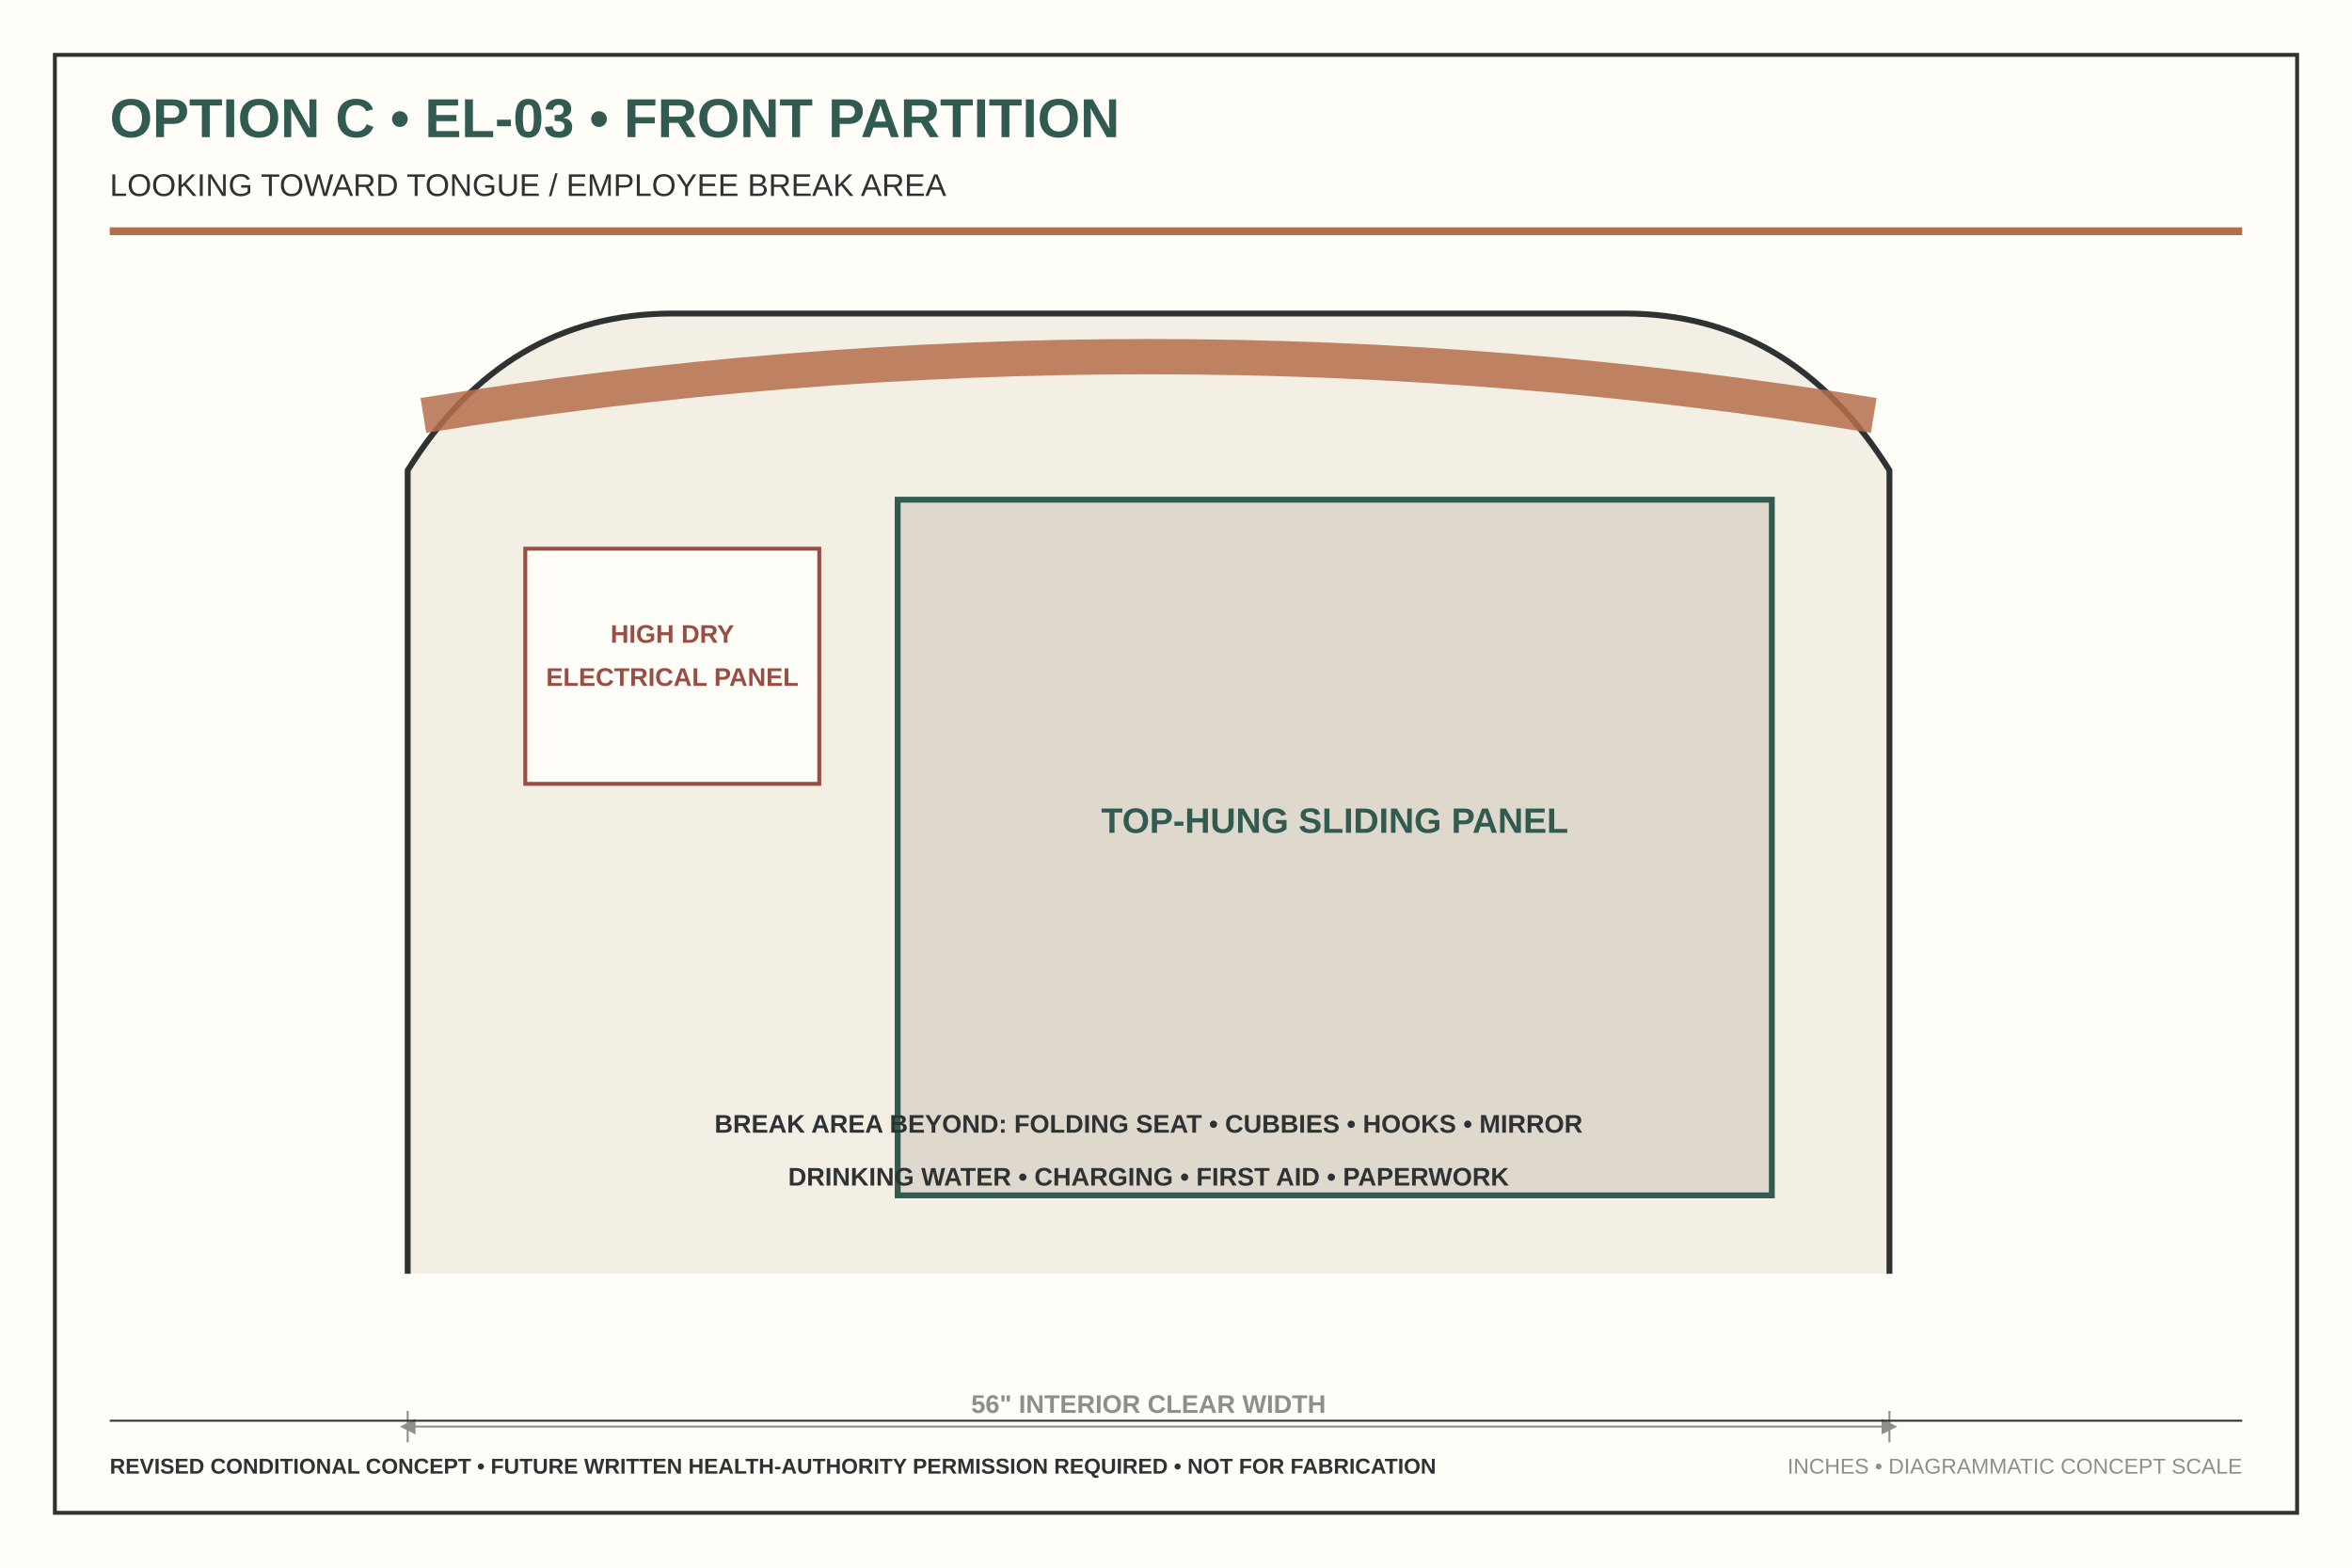
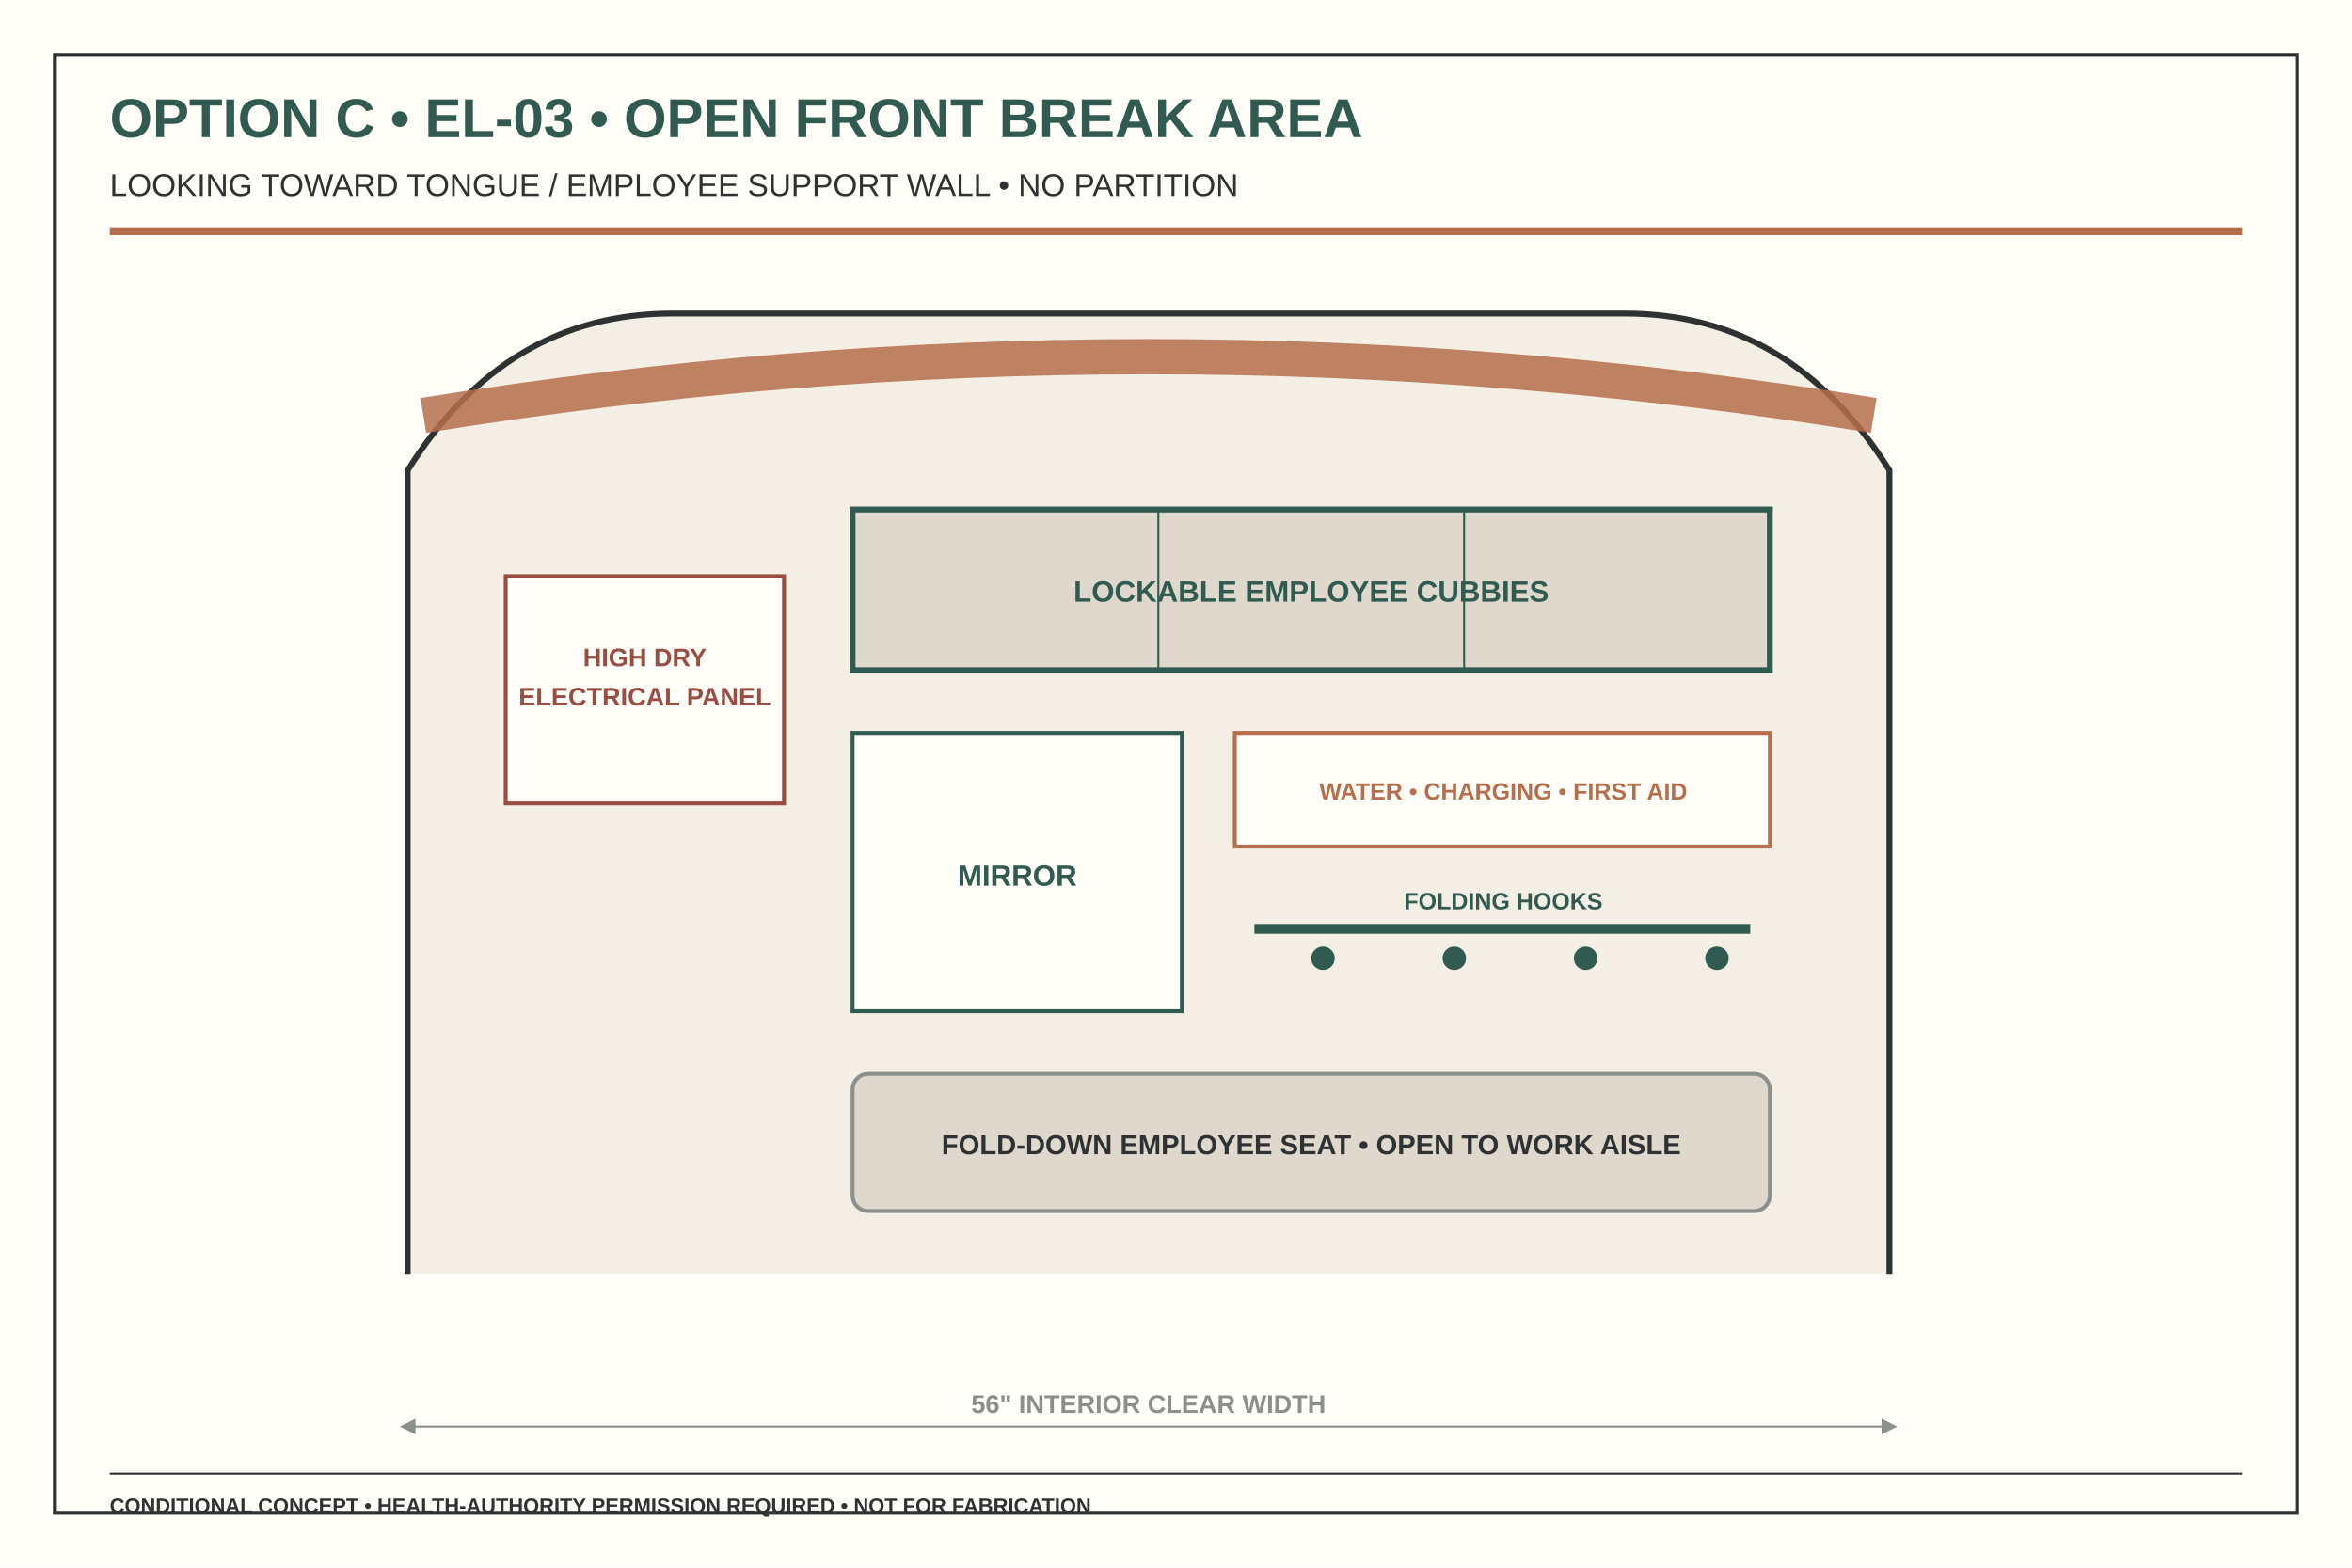
<svg xmlns="http://www.w3.org/2000/svg" width="1200" height="800" viewBox="0 0 1200 800" role="img" aria-labelledby="title desc">
-   <rect width="1200" height="800" fill="#FFFDF8" />
-   <rect x="28" y="28" width="1144" height="744" fill="none" stroke="#2E3232" stroke-width="2" />
-   <text x="56" y="70" font-family="Arial,Helvetica,sans-serif" font-size="28" text-anchor="start" font-weight="700" fill="#315B50">OPTION C • EL-03 • FRONT PARTITION</text>
-   <text x="56" y="100" font-family="Arial,Helvetica,sans-serif" font-size="16" text-anchor="start" font-weight="400" fill="#2E3232">LOOKING TOWARD TONGUE / EMPLOYEE BREAK AREA</text>
-   <line x1="56" y1="118" x2="1144" y2="118" stroke="#B56F4C" stroke-width="4" />
  <defs>
    <marker id="arrow" markerWidth="8" markerHeight="8" refX="4" refY="4" orient="auto-start-reverse">
      <path d="M0,0 L8,4 L0,8 z" fill="#8B908D" />
    </marker>
-     <pattern id="hatch" width="10" height="10" patternUnits="userSpaceOnUse" patternTransform="rotate(45)">
-       <line x1="0" y1="0" x2="0" y2="10" stroke="#8B908D" stroke-width="2" />
-     </pattern>
  </defs>
-   <path d="M 208 650 L 208 240 Q 258 160 343 160 L 829 160 Q 914 160 964 240 L 964 650" fill="#F4EFE5" stroke="#2E3232" stroke-width="3" />
-   <path d="M 216 212 Q 586 152 956 212" fill="none" stroke="#B56F4C" stroke-width="18" opacity="0.85" />
-   <rect x="268" y="280" width="150" height="120" fill="#FFFDF8" stroke="#9A4D43" stroke-width="2" />
-   <text x="343" y="328" font-family="Arial,Helvetica,sans-serif" font-size="13" text-anchor="middle" font-weight="700" fill="#9A4D43">HIGH DRY</text>
-   <text x="343" y="350" font-family="Arial,Helvetica,sans-serif" font-size="13" text-anchor="middle" font-weight="700" fill="#9A4D43">ELECTRICAL PANEL</text>
-   <rect x="458" y="255" width="446" height="355" fill="#DED8CD" stroke="#315B50" stroke-width="3" />
-   <text x="681" y="425" font-family="Arial,Helvetica,sans-serif" font-size="18" text-anchor="middle" font-weight="700" fill="#315B50">TOP-HUNG SLIDING PANEL</text>
-   <text x="586" y="578" font-family="Arial,Helvetica,sans-serif" font-size="13" text-anchor="middle" font-weight="700" fill="#2E3232">BREAK AREA BEYOND: FOLDING SEAT • CUBBIES • HOOKS • MIRROR</text>
-   <text x="586" y="605" font-family="Arial,Helvetica,sans-serif" font-size="13" text-anchor="middle" font-weight="700" fill="#2E3232">DRINKING WATER • CHARGING • FIRST AID • PAPERWORK</text>
-   <line x1="208" y1="728" x2="964" y2="728" stroke="#8B908D" stroke-width="1" marker-start="url(#arrow)" marker-end="url(#arrow)" />
-   <line x1="208" y1="720" x2="208" y2="736" stroke="#8B908D" stroke-width="1" />
-   <line x1="964" y1="720" x2="964" y2="736" stroke="#8B908D" stroke-width="1" />
-   <text x="586" y="721" font-family="Arial,Helvetica,sans-serif" font-size="13" text-anchor="middle" font-weight="700" fill="#8B908D">56" INTERIOR CLEAR WIDTH</text>
-   <line x1="56" y1="725" x2="1144" y2="725" stroke="#2E3232" stroke-width="1" />
-   <text x="56" y="752" font-family="Arial,Helvetica,sans-serif" font-size="11" text-anchor="start" font-weight="700" fill="#2E3232">REVISED CONDITIONAL CONCEPT • FUTURE WRITTEN HEALTH-AUTHORITY PERMISSION REQUIRED • NOT FOR FABRICATION</text>
-   <text x="1144" y="752" font-family="Arial,Helvetica,sans-serif" font-size="11" text-anchor="end" font-weight="400" fill="#8B908D">INCHES • DIAGRAMMATIC CONCEPT SCALE</text>
+   <rect width="1200" height="800" fill="#FFFDF8" />
+   <rect x="28" y="28" width="1144" height="744" fill="none" stroke="#2E3232" stroke-width="2" />
+   <text x="56" y="70" font-family="Arial" font-size="28" font-weight="700" fill="#315B50">OPTION C • EL-03 • OPEN FRONT BREAK AREA</text>
+   <text x="56" y="100" font-family="Arial" font-size="16" fill="#2E3232">LOOKING TOWARD TONGUE / EMPLOYEE SUPPORT WALL • NO PARTITION</text>
+   <line x1="56" y1="118" x2="1144" y2="118" stroke="#B56F4C" stroke-width="4" />
+   <path d="M208 650 L208 240 Q258 160 343 160 L829 160 Q914 160 964 240 L964 650" fill="#F4EFE5" stroke="#2E3232" stroke-width="3" />
+   <path d="M216 212 Q586 152 956 212" fill="none" stroke="#B56F4C" stroke-width="18" opacity=".85" />
+   <rect x="258" y="294" width="142" height="116" fill="#FFFDF8" stroke="#9A4D43" stroke-width="2" />
+   <text x="329" y="340" font-family="Arial" font-size="13" text-anchor="middle" font-weight="700" fill="#9A4D43">HIGH DRY</text>
+   <text x="329" y="360" font-family="Arial" font-size="13" text-anchor="middle" font-weight="700" fill="#9A4D43">ELECTRICAL PANEL</text>
+   <rect x="435" y="260" width="468" height="82" fill="#DED8CD" stroke="#315B50" stroke-width="3" />
+   <line x1="591" y1="260" x2="591" y2="342" stroke="#315B50" />
+   <line x1="747" y1="260" x2="747" y2="342" stroke="#315B50" />
+   <text x="669" y="307" font-family="Arial" font-size="15" text-anchor="middle" font-weight="700" fill="#315B50">LOCKABLE EMPLOYEE CUBBIES</text>
+   <rect x="435" y="374" width="168" height="142" fill="#FFFDF8" stroke="#315B50" stroke-width="2" />
+   <text x="519" y="452" font-family="Arial" font-size="15" text-anchor="middle" font-weight="700" fill="#315B50">MIRROR</text>
+   <rect x="630" y="374" width="273" height="58" fill="#FFFDF8" stroke="#B56F4C" stroke-width="2" />
+   <text x="767" y="408" font-family="Arial" font-size="12" text-anchor="middle" font-weight="700" fill="#B56F4C">WATER • CHARGING • FIRST AID</text>
+   <line x1="640" y1="474" x2="893" y2="474" stroke="#315B50" stroke-width="5" />
+   <circle cx="675" cy="489" r="6" fill="#315B50" />
+   <circle cx="742" cy="489" r="6" fill="#315B50" />
+   <circle cx="809" cy="489" r="6" fill="#315B50" />
+   <circle cx="876" cy="489" r="6" fill="#315B50" />
+   <text x="767" y="464" font-family="Arial" font-size="12" text-anchor="middle" font-weight="700" fill="#315B50">FOLDING HOOKS</text>
+   <rect x="435" y="548" width="468" height="70" rx="8" fill="#DED8CD" stroke="#8B908D" stroke-width="2" />
+   <text x="669" y="589" font-family="Arial" font-size="14" text-anchor="middle" font-weight="700" fill="#2E3232">FOLD-DOWN EMPLOYEE SEAT • OPEN TO WORK AISLE</text>
+   <line x1="208" y1="728" x2="964" y2="728" stroke="#8B908D" marker-start="url(#arrow)" marker-end="url(#arrow)" />
+   <text x="586" y="721" font-family="Arial" font-size="13" text-anchor="middle" font-weight="700" fill="#8B908D">56" INTERIOR CLEAR WIDTH</text>
+   <line x1="56" y1="752" x2="1144" y2="752" stroke="#2E3232" />
+   <text x="56" y="772" font-family="Arial" font-size="10.5" font-weight="700" fill="#2E3232">CONDITIONAL CONCEPT • HEALTH-AUTHORITY PERMISSION REQUIRED • NOT FOR FABRICATION</text>
</svg>
